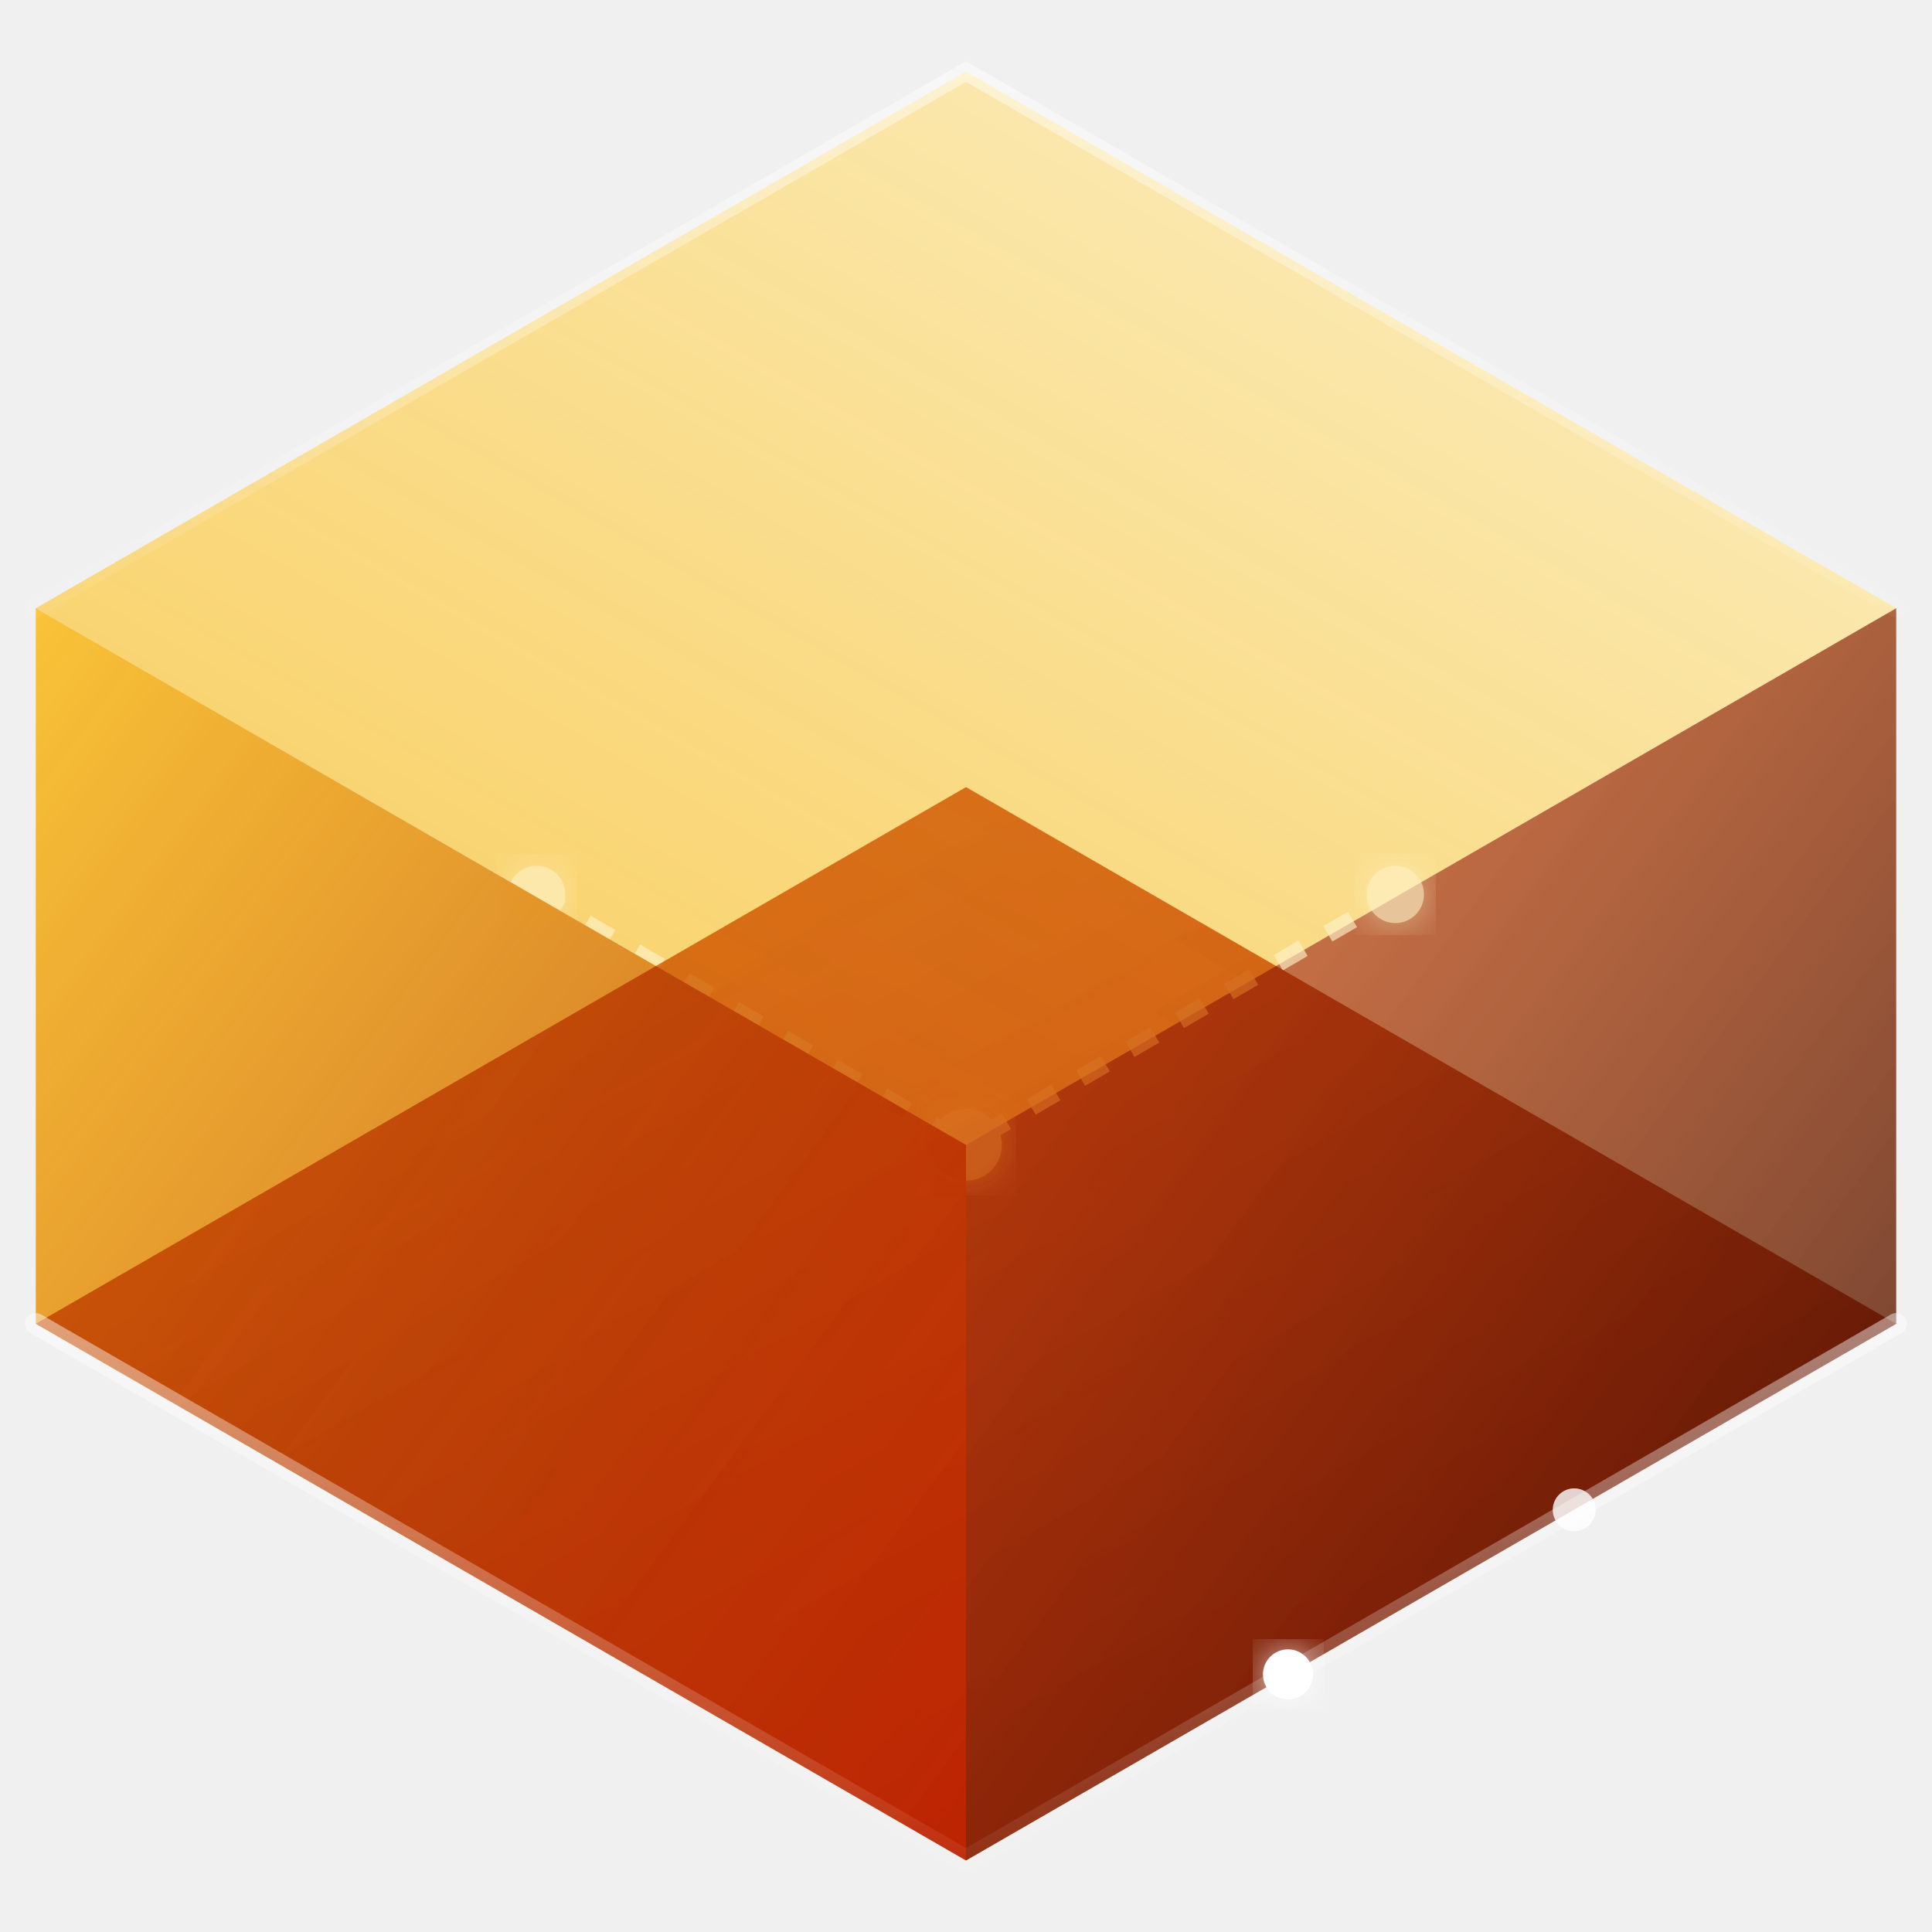
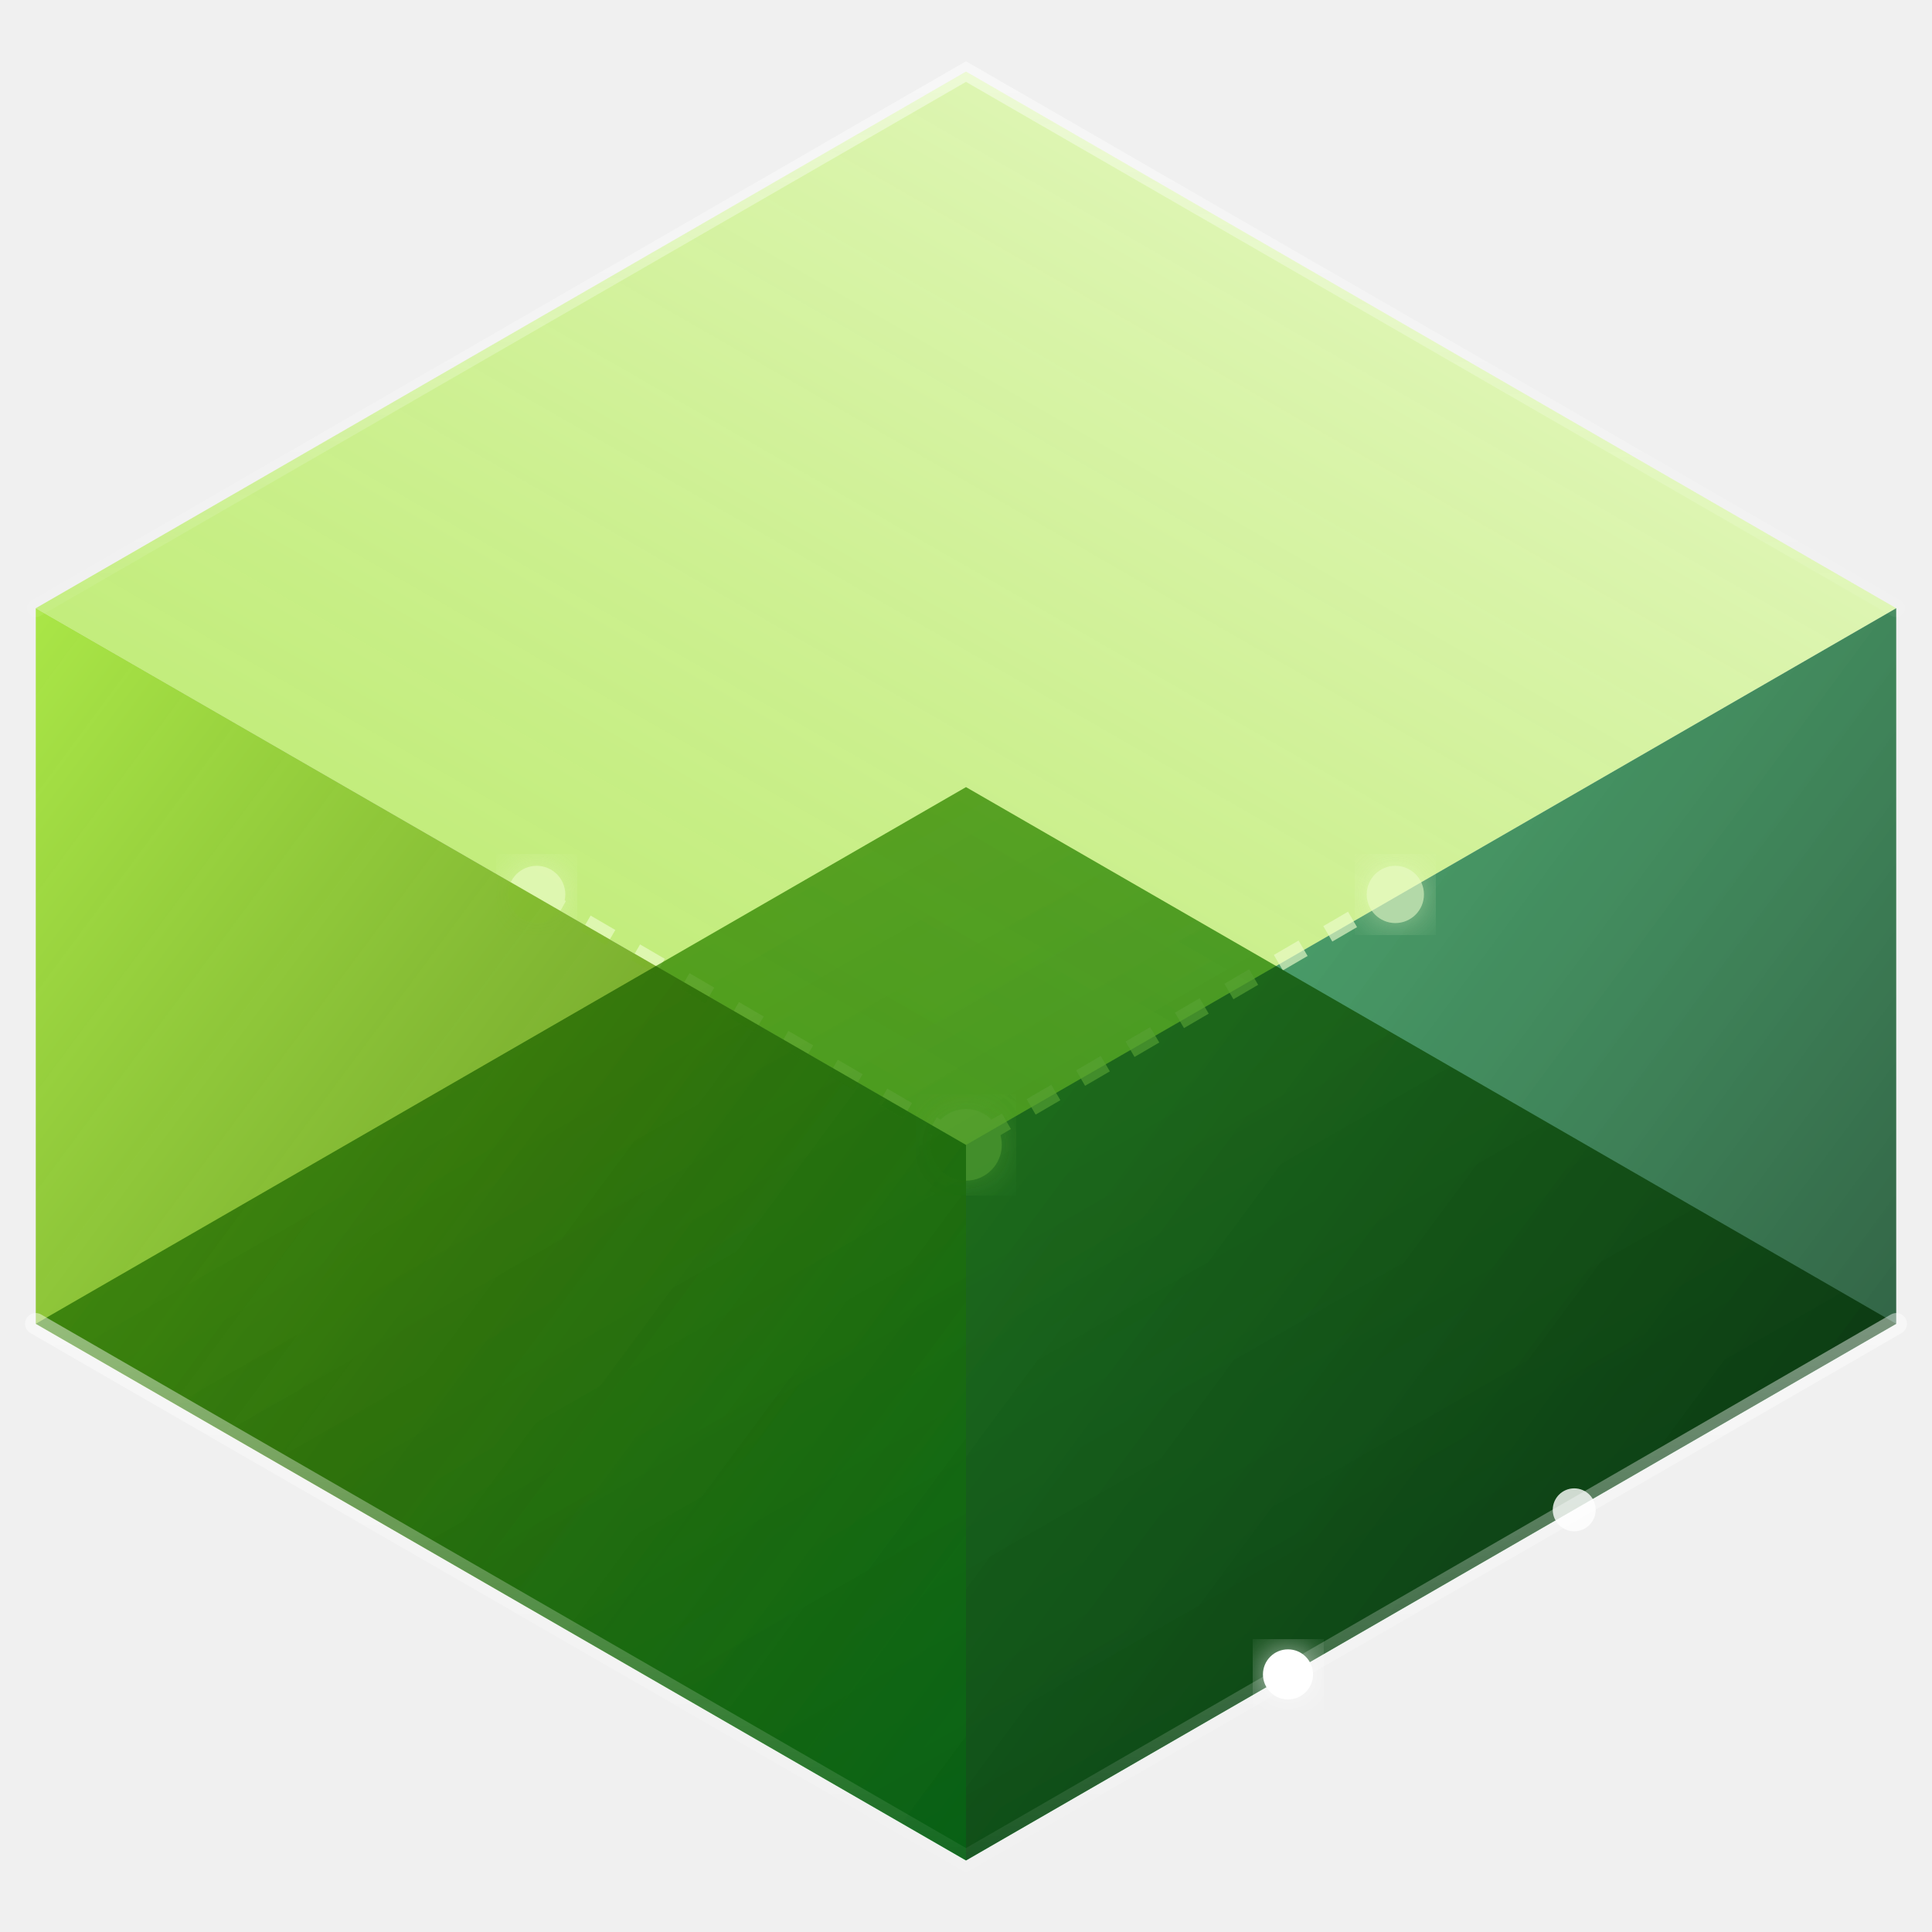
<svg xmlns="http://www.w3.org/2000/svg" viewBox="-135 -160 270 270" style="isolation:isolate">
  <defs>
    <linearGradient id="frontLeft" x1="0%" y1="0%" x2="100%" y2="100%">
-       <stop offset="0%" stop-color="#fbbf24" stop-opacity="0.9" />
-       <stop offset="50%" stop-color="#d97706" stop-opacity="0.85" />
-       <stop offset="100%" stop-color="#ea580c" stop-opacity="0.95" />
+       <stop offset="0%" stop-color="#a3e635" stop-opacity="0.9" />
+       <stop offset="50%" stop-color="#65a30d" stop-opacity="0.85" />
+       <stop offset="100%" stop-color="#16a34a" stop-opacity="0.95" />
    </linearGradient>
    <linearGradient id="frontBottom" x1="0%" y1="0%" x2="100%" y2="100%">
-       <stop offset="0%" stop-color="#d97706" stop-opacity="0.8" />
-       <stop offset="100%" stop-color="#c2410c" stop-opacity="0.95" />
+       <stop offset="0%" stop-color="#65a30d" stop-opacity="0.8" />
+       <stop offset="100%" stop-color="#15803d" stop-opacity="0.95" />
    </linearGradient>
    <linearGradient id="backTop" x1="0%" y1="100%" x2="100%" y2="0%">
-       <stop offset="0%" stop-color="#fbbf24" stop-opacity="0.75" />
-       <stop offset="100%" stop-color="#fef3c7" stop-opacity="0.85" />
+       <stop offset="0%" stop-color="#a3e635" stop-opacity="0.75" />
+       <stop offset="100%" stop-color="#ecfccb" stop-opacity="0.85" />
    </linearGradient>
    <linearGradient id="backRight" x1="0%" y1="0%" x2="100%" y2="100%">
-       <stop offset="0%" stop-color="#ea580c" stop-opacity="0.7" />
-       <stop offset="100%" stop-color="#431407" stop-opacity="0.85" />
+       <stop offset="0%" stop-color="#16a34a" stop-opacity="0.7" />
+       <stop offset="100%" stop-color="#052e16" stop-opacity="0.85" />
    </linearGradient>
    <linearGradient id="sheen" x1="0%" y1="0%" x2="0%" y2="100%">
      <stop offset="0%" stop-color="#ffffff" stop-opacity="0.45" />
      <stop offset="100%" stop-color="#ffffff" stop-opacity="0.05" />
    </linearGradient>
    <filter id="glow" x="-20%" y="-20%" width="140%" height="140%">
      <feGaussianBlur stdDeviation="3" result="blur" />
      <feComposite in="SourceGraphic" in2="blur" operator="over" />
    </filter>
  </defs>
  <path d="M-130 -75L0 -150L130 -75L0 0Z" fill="url(#backTop)" />
  <path d="M130 -75L130 25L0 100L0 0Z" fill="url(#backRight)" style="mix-blend-mode:multiply" />
  <g opacity="0.65">
-     <path d="M-60 -35L0 0L60 -35" stroke="#fef3c7" fill="none" stroke-width="2.5" stroke-dasharray="4 4" />
-     <circle cx="-60" cy="-35" r="4" fill="#fef3c7" filter="url(#glow)" />
-     <circle cx="0" cy="0" r="5" fill="#fef3c7" filter="url(#glow)" />
-     <circle cx="60" cy="-35" r="4" fill="#fef3c7" filter="url(#glow)" />
+     <path d="M-60 -35L0 0L60 -35" stroke="#ecfccb" fill="none" stroke-width="2.5" stroke-dasharray="4 4" />
+     <circle cx="-60" cy="-35" r="4" fill="#ecfccb" filter="url(#glow)" />
+     <circle cx="0" cy="0" r="5" fill="#ecfccb" filter="url(#glow)" />
+     <circle cx="60" cy="-35" r="4" fill="#ecfccb" filter="url(#glow)" />
  </g>
  <path d="M-130 -75L-130 25L0 100L0 0Z" fill="url(#frontLeft)" />
  <path d="M-130 25L0 100L130 25L0 -50Z" fill="url(#frontBottom)" style="mix-blend-mode:multiply" />
  <path d="M-130 -75L0 -150L130 -75" stroke="url(#sheen)" stroke-width="2.5" stroke-linecap="round" fill="none" />
  <path d="M-130 25L0 100L130 25" stroke="url(#sheen)" stroke-width="3" stroke-linecap="round" fill="none" />
  <path d="M0 0L0 100" stroke="url(#sheen)" stroke-width="1.5" stroke-linecap="round" fill="none" opacity="0.7" />
  <circle cx="45" cy="74" r="3.5" fill="#ffffff" filter="url(#glow)" />
  <circle cx="85" cy="51" r="3" fill="#ffffff" opacity="0.8" />
</svg>
